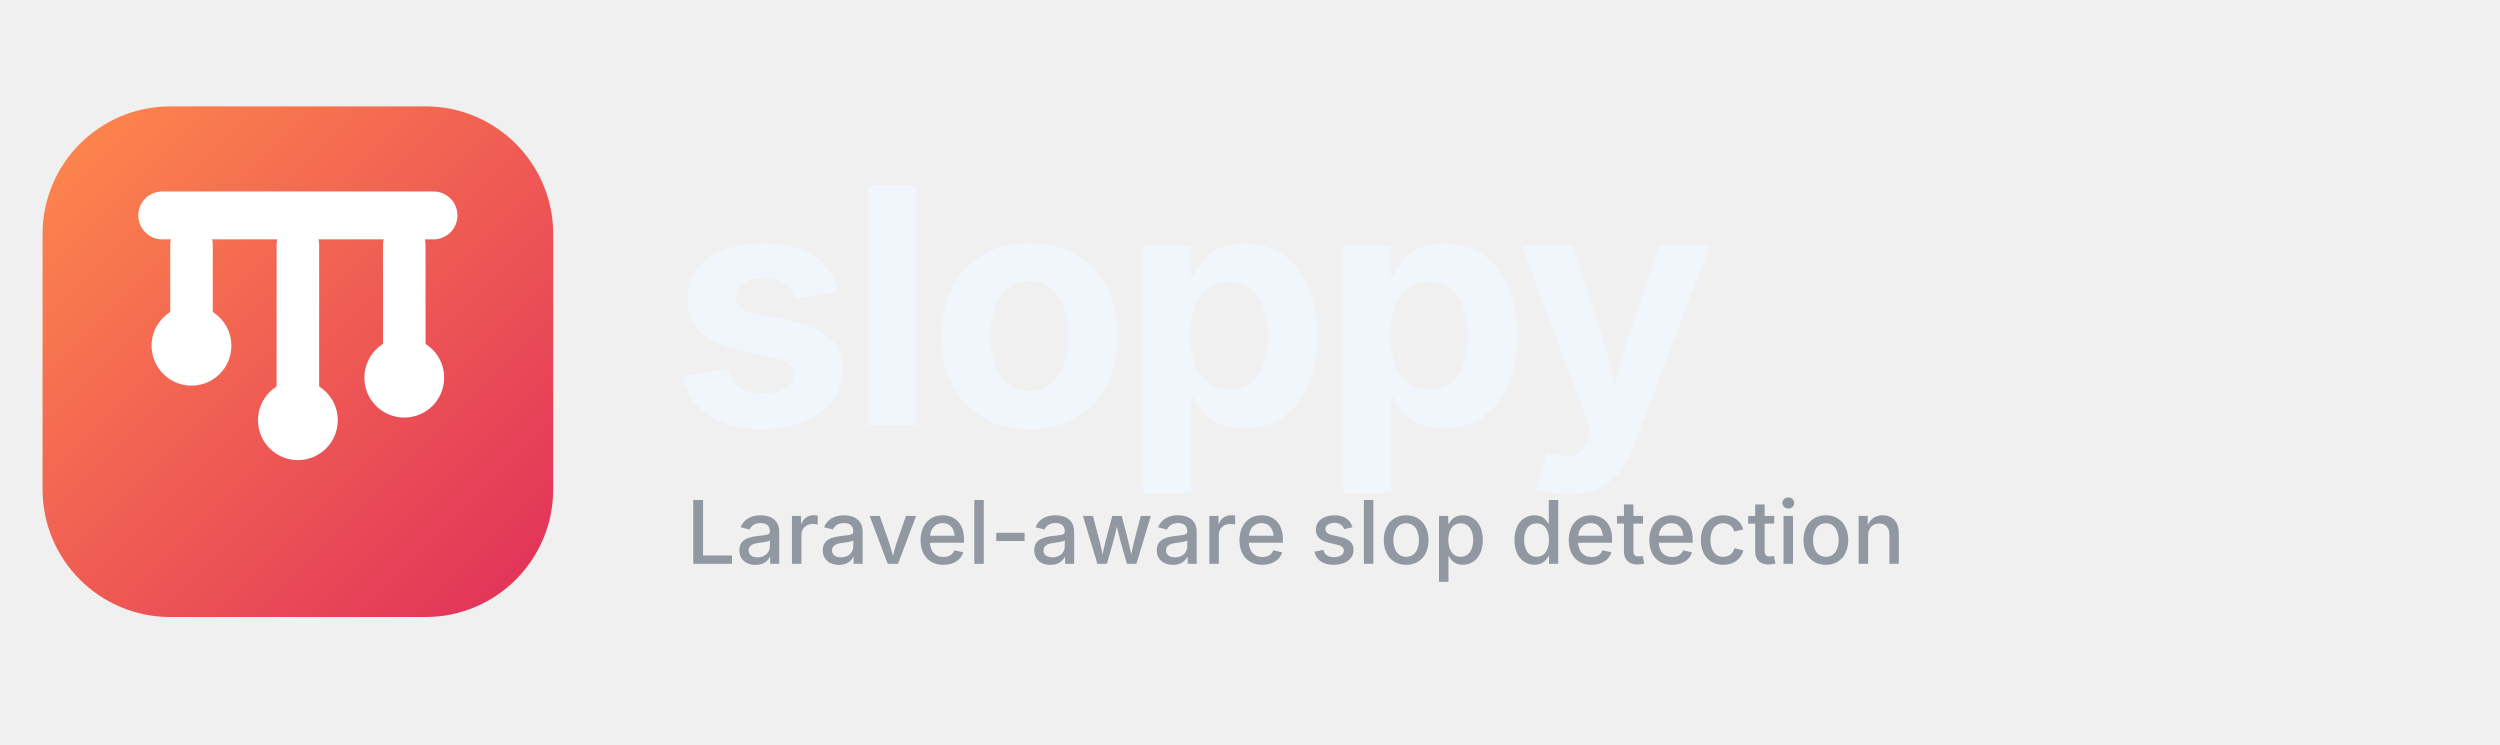
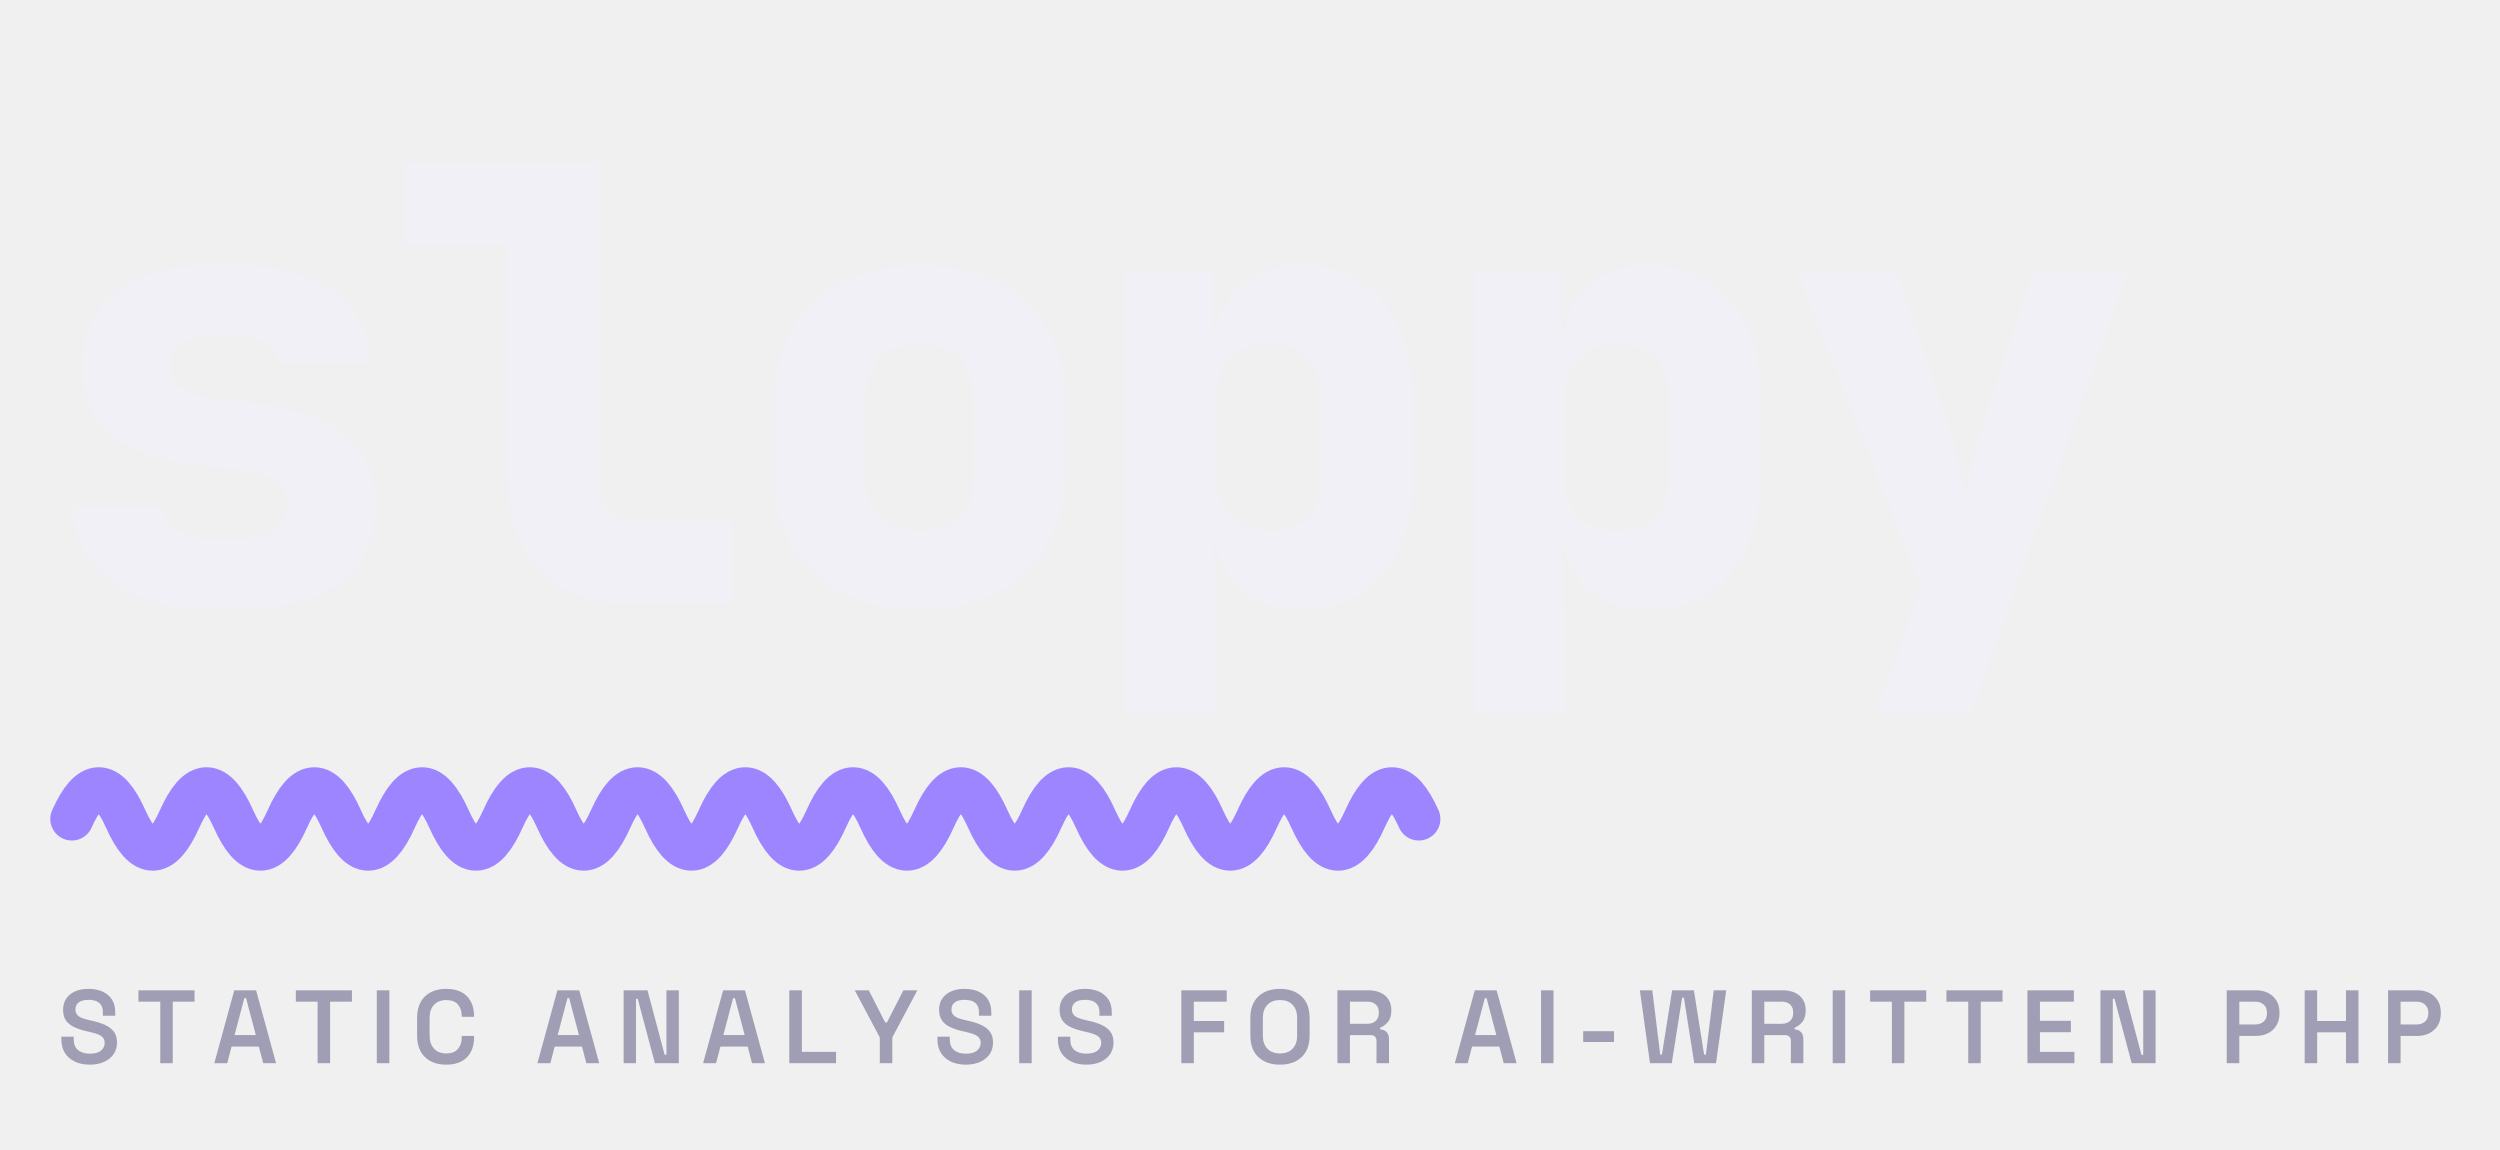
- <svg xmlns="http://www.w3.org/2000/svg" width="470" height="140" viewBox="0 0 470 140" font-family="-apple-system, BlinkMacSystemFont, &quot;Segoe UI&quot;, Inter, Roboto, Helvetica, Arial, sans-serif">
-   <defs>
-     <linearGradient id="badge" x1="0" y1="0" x2="1" y2="1">
-       <stop offset="0" stop-color="#ff8a4c" />
-       <stop offset="1" stop-color="#e02f5b" />
-     </linearGradient>
-   </defs>
-   <rect x="8" y="20" width="96" height="96" rx="24" fill="url(#badge)" />
-   <g fill="#ffffff">
-     <rect x="26" y="36" width="60" height="9" rx="4.5" />
-     <rect x="32" y="42" width="8" height="21" rx="4" />
-     <circle cx="36" cy="65" r="7.5" />
-     <rect x="52" y="42" width="8" height="35" rx="4" />
-     <circle cx="56" cy="79" r="7.5" />
-     <rect x="72" y="42" width="8" height="27" rx="4" />
-     <circle cx="76" cy="71" r="7.5" />
-   </g>
-   <text x="126" y="80" font-size="62" font-weight="700" letter-spacing="-1.5" fill="#f0f6fc">sloppy</text>
-   <text x="129" y="106" font-size="16.5" font-weight="500" fill="#9198a1">Laravel-aware slop detection</text>
+ <svg xmlns="http://www.w3.org/2000/svg" width="348" height="160" viewBox="0 0 348 160" fill="none">
+   <path d="M29.27 84.84Q23.56 84.84 19.27 83.03Q14.99 81.23 12.59 78.04Q10.2 74.84 10.2 70.56H22.8Q22.8 72.58 24.61 73.79Q26.41 75.01 29.27 75.01H32.96Q36.41 75.01 38.21 73.75Q40.02 72.49 40.02 70.22Q40.02 68.12 38.42 66.99Q36.83 65.86 33.47 65.44L28.09 64.76Q19.44 63.67 15.49 60.56Q11.54 57.46 11.54 51.07Q11.54 44.35 16.16 40.66Q20.78 36.96 29.69 36.96H32.88Q41.36 36.96 46.4 40.66Q51.44 44.35 51.44 50.57H38.84Q38.84 48.89 37.21 47.84Q35.57 46.79 32.88 46.79H29.69Q26.58 46.79 25.15 47.84Q23.72 48.89 23.72 50.99Q23.72 52.92 25.03 53.93Q26.33 54.94 29.18 55.36L34.98 56.11Q43.72 57.2 47.96 60.48Q52.2 63.76 52.2 70.22Q52.2 77.28 47.33 81.06Q42.46 84.84 32.96 84.84ZM87.16 84.0Q82.29 84.0 78.59 81.94Q74.9 79.88 72.84 76.19Q70.78 72.49 70.78 67.62V34.02H56.5V22.68H83.38V67.62Q83.38 69.89 84.77 71.27Q86.15 72.66 88.42 72.66H101.86V84.0ZM128.0 84.84Q121.87 84.84 117.33 82.53Q112.8 80.22 110.32 76.06Q107.84 71.9 107.84 66.36V55.44Q107.84 49.9 110.32 45.74Q112.8 41.58 117.33 39.27Q121.87 36.96 128.0 36.96Q134.22 36.96 138.71 39.27Q143.2 41.58 145.68 45.74Q148.16 49.9 148.16 55.44V66.36Q148.16 71.9 145.68 76.06Q143.2 80.22 138.71 82.53Q134.22 84.84 128.0 84.84ZM128.0 73.92Q131.7 73.92 133.63 71.95Q135.56 69.97 135.56 66.36V55.44Q135.56 51.74 133.63 49.81Q131.7 47.88 128.0 47.88Q124.39 47.88 122.41 49.81Q120.44 51.74 120.44 55.44V66.36Q120.44 69.97 122.41 71.95Q124.39 73.92 128.0 73.92ZM156.74 99.12V37.8H168.92V46.62H171.86L168.92 49.56Q168.92 43.6 172.2 40.28Q175.48 36.96 181.19 36.96Q188.16 36.96 192.36 41.87Q196.56 46.79 196.56 55.02V66.78Q196.56 72.24 194.67 76.31Q192.78 80.39 189.34 82.61Q185.89 84.84 181.19 84.84Q175.48 84.84 172.2 81.52Q168.92 78.2 168.92 72.24L171.86 75.18H168.92L169.34 86.52V99.12ZM176.65 73.92Q180.18 73.92 182.07 71.95Q183.96 69.97 183.96 66.36V55.44Q183.96 51.74 182.07 49.81Q180.18 47.88 176.65 47.88Q173.21 47.88 171.28 49.85Q169.34 51.83 169.34 55.44V66.36Q169.34 69.97 171.28 71.95Q173.21 73.92 176.65 73.92ZM205.14 99.12V37.8H217.32V46.62H220.26L217.32 49.56Q217.32 43.6 220.6 40.28Q223.88 36.96 229.59 36.96Q236.56 36.96 240.76 41.87Q244.96 46.79 244.96 55.02V66.78Q244.96 72.24 243.07 76.31Q241.18 80.39 237.74 82.61Q234.29 84.84 229.59 84.84Q223.88 84.84 220.6 81.52Q217.32 78.2 217.32 72.24L220.26 75.18H217.32L217.74 86.52V99.12ZM225.05 73.92Q228.58 73.92 230.47 71.95Q232.36 69.97 232.36 66.36V55.44Q232.36 51.74 230.47 49.81Q228.58 47.88 225.05 47.88Q221.61 47.88 219.68 49.85Q217.74 51.83 217.74 55.44V66.36Q217.74 69.97 219.68 71.95Q221.61 73.92 225.05 73.92ZM261.19 99.12 267.49 81.73 250.18 37.8H263.88L270.85 57.96Q271.6 60.23 272.4 63.46Q273.2 66.7 273.62 68.71Q274.04 66.7 274.84 63.46Q275.64 60.23 276.39 57.96L283.11 37.8H296.22L274.38 99.12Z" fill="#f1f0f7" />
+   <path d="M10.0 114.0 q3.75 -8.40 7.50 0 q3.75 8.40 7.50 0 q3.75 -8.40 7.50 0 q3.75 8.40 7.50 0 q3.75 -8.40 7.50 0 q3.75 8.40 7.50 0 q3.75 -8.40 7.50 0 q3.75 8.40 7.50 0 q3.75 -8.40 7.50 0 q3.75 8.40 7.50 0 q3.75 -8.40 7.50 0 q3.75 8.40 7.50 0 q3.75 -8.40 7.50 0 q3.75 8.40 7.50 0 q3.75 -8.40 7.50 0 q3.75 8.40 7.50 0 q3.75 -8.40 7.50 0 q3.75 8.40 7.50 0 q3.75 -8.40 7.50 0 q3.75 8.40 7.50 0 q3.75 -8.40 7.50 0 q3.75 8.40 7.50 0 q3.75 -8.40 7.50 0 q3.75 8.40 7.50 0 q3.75 -8.40 7.50 0" stroke="#9d85ff" stroke-width="6" stroke-linecap="round" stroke-linejoin="round" />
+   <path d="M12.5 148.2Q11.34 148.2 10.45 147.79Q9.55 147.37 9.05 146.59Q8.54 145.81 8.54 144.68V144.3H10.26V144.68Q10.26 145.68 10.87 146.18Q11.48 146.67 12.5 146.67Q13.53 146.67 14.05 146.25Q14.57 145.82 14.57 145.16Q14.57 144.71 14.32 144.43Q14.07 144.15 13.6 143.97Q13.13 143.79 12.47 143.64L12.03 143.54Q11.03 143.31 10.3 142.96Q9.57 142.61 9.17 142.04Q8.78 141.47 8.78 140.56Q8.78 139.65 9.22 139Q9.66 138.35 10.45 138Q11.25 137.65 12.32 137.65Q13.39 137.65 14.23 138.01Q15.08 138.38 15.56 139.1Q16.04 139.82 16.04 140.91V141.39H14.32V140.91Q14.32 140.29 14.08 139.91Q13.83 139.53 13.38 139.35Q12.93 139.18 12.32 139.18Q11.42 139.18 10.96 139.53Q10.5 139.89 10.5 140.51Q10.5 140.93 10.71 141.21Q10.92 141.49 11.33 141.67Q11.74 141.85 12.37 141.99L12.81 142.09Q13.84 142.31 14.62 142.67Q15.4 143.02 15.85 143.61Q16.29 144.19 16.29 145.11Q16.29 146.03 15.82 146.73Q15.36 147.42 14.5 147.81Q13.65 148.2 12.5 148.2ZM22.31 148.0V139.43H19.27V137.85H27.08V139.43H24.05V148.0ZM29.83 148.0 32.61 137.85H35.65L38.43 148.0H36.64L36.03 145.69H32.23L31.63 148.0ZM32.65 144.08H35.61L34.25 138.94H34.01ZM44.21 148.0V139.43H41.18V137.85H48.99V139.43H45.95V148.0ZM52.45 148.0V137.85H54.2V148.0ZM62.12 148.2Q60.25 148.2 59.16 147.15Q58.06 146.1 58.06 144.13V141.72Q58.06 139.75 59.16 138.7Q60.25 137.65 62.12 137.65Q63.97 137.65 64.98 138.66Q65.99 139.68 65.99 141.45V141.54H64.27V141.4Q64.27 140.44 63.74 139.82Q63.21 139.21 62.12 139.21Q61.04 139.21 60.42 139.87Q59.8 140.53 59.8 141.69V144.16Q59.8 145.3 60.42 145.97Q61.04 146.64 62.12 146.64Q63.21 146.64 63.74 146.02Q64.27 145.4 64.27 144.45V144.2H65.99V144.4Q65.99 146.17 64.98 147.19Q63.97 148.2 62.12 148.2ZM74.81 148.0 77.59 137.85H80.63L83.41 148.0H81.62L81.01 145.69H77.21L76.61 148.0ZM77.63 144.08H80.59L79.23 138.94H78.99ZM86.81 148.0V137.85H90.13L92.52 146.83H92.77V137.85H94.49V148.0H91.16L88.77 139.02H88.53V148.0ZM97.87 148.0 100.66 137.85H103.7L106.48 148.0H104.68L104.08 145.69H100.28L99.67 148.0ZM100.69 144.08H103.66L102.3 138.94H102.05ZM109.87 148.0V137.85H111.62V146.42H116.38V148.0ZM122.47 148.0V144.41L118.98 137.85H120.93L123.22 142.33H123.46L125.75 137.85H127.7L124.21 144.41V148.0ZM134.44 148.2Q133.28 148.2 132.39 147.79Q131.5 147.37 130.99 146.59Q130.49 145.81 130.49 144.68V144.3H132.21V144.68Q132.21 145.68 132.81 146.18Q133.42 146.67 134.44 146.67Q135.47 146.67 135.99 146.25Q136.51 145.82 136.51 145.16Q136.51 144.71 136.26 144.43Q136.02 144.15 135.55 143.97Q135.08 143.79 134.42 143.64L133.98 143.54Q132.97 143.31 132.24 142.96Q131.51 142.61 131.12 142.04Q130.72 141.47 130.72 140.56Q130.72 139.65 131.16 139Q131.6 138.35 132.4 138Q133.19 137.65 134.27 137.65Q135.34 137.65 136.18 138.01Q137.02 138.38 137.5 139.1Q137.99 139.82 137.99 140.91V141.39H136.27V140.91Q136.27 140.29 136.02 139.91Q135.78 139.53 135.32 139.35Q134.87 139.18 134.27 139.18Q133.36 139.18 132.9 139.53Q132.44 139.89 132.44 140.51Q132.44 140.93 132.65 141.21Q132.86 141.49 133.27 141.67Q133.69 141.85 134.31 141.99L134.75 142.09Q135.79 142.31 136.57 142.67Q137.35 143.02 137.79 143.61Q138.23 144.19 138.23 145.11Q138.23 146.03 137.77 146.73Q137.3 147.42 136.45 147.81Q135.6 148.2 134.44 148.2ZM141.87 148.0V137.85H143.61V148.0ZM151.21 148.2Q150.05 148.2 149.16 147.79Q148.27 147.37 147.76 146.59Q147.26 145.81 147.26 144.68V144.3H148.98V144.68Q148.98 145.68 149.58 146.18Q150.19 146.67 151.21 146.67Q152.25 146.67 152.77 146.25Q153.29 145.82 153.29 145.16Q153.29 144.71 153.04 144.43Q152.79 144.15 152.32 143.97Q151.85 143.79 151.19 143.64L150.75 143.54Q149.74 143.31 149.01 142.96Q148.28 142.61 147.89 142.04Q147.49 141.47 147.49 140.56Q147.49 139.65 147.93 139Q148.37 138.35 149.17 138Q149.96 137.65 151.04 137.65Q152.11 137.65 152.95 138.01Q153.79 138.38 154.27 139.1Q154.76 139.82 154.76 140.91V141.39H153.04V140.91Q153.04 140.29 152.79 139.91Q152.55 139.53 152.1 139.35Q151.65 139.18 151.04 139.18Q150.13 139.18 149.67 139.53Q149.21 139.89 149.21 140.51Q149.21 140.93 149.42 141.21Q149.63 141.49 150.05 141.67Q150.46 141.85 151.08 141.99L151.52 142.09Q152.56 142.31 153.34 142.67Q154.12 143.02 154.56 143.61Q155 144.19 155 145.11Q155 146.03 154.54 146.73Q154.07 147.42 153.22 147.81Q152.37 148.2 151.21 148.2ZM164.44 148.0V137.85H170.76V139.43H166.18V142.12H170.4V143.7H166.18V148.0ZM178.17 148.2Q176.28 148.2 175.17 147.15Q174.05 146.1 174.05 144.13V141.72Q174.05 139.75 175.17 138.7Q176.28 137.65 178.17 137.65Q180.07 137.65 181.18 138.7Q182.3 139.75 182.3 141.72V144.13Q182.3 146.1 181.18 147.15Q180.07 148.2 178.17 148.2ZM178.17 146.64Q179.31 146.64 179.93 145.98Q180.56 145.32 180.56 144.18V141.67Q180.56 140.53 179.93 139.87Q179.31 139.21 178.17 139.21Q177.06 139.21 176.42 139.87Q175.79 140.53 175.79 141.67V144.18Q175.79 145.32 176.42 145.98Q177.06 146.64 178.17 146.64ZM186.17 148.0V137.85H190.5Q191.45 137.85 192.17 138.18Q192.88 138.51 193.27 139.12Q193.67 139.73 193.67 140.56V140.73Q193.67 141.66 193.22 142.23Q192.78 142.8 192.13 143.05V143.29Q192.7 143.32 193.03 143.68Q193.35 144.04 193.35 144.66V148.0H191.61V144.9Q191.61 144.53 191.41 144.31Q191.22 144.09 190.78 144.09H187.91V148.0ZM187.91 142.51H190.32Q191.08 142.51 191.5 142.11Q191.93 141.71 191.93 141.04V140.9Q191.93 140.23 191.51 139.83Q191.09 139.43 190.32 139.43H187.91ZM202.51 148.0 205.29 137.85H208.33L211.11 148.0H209.32L208.71 145.69H204.91L204.3 148.0ZM205.33 144.08H208.29L206.93 138.94H206.69ZM214.51 148.0V137.85H216.25V148.0ZM220.38 145.05V143.54H224.67V145.05ZM229.68 148.0 228.27 137.85H230L231.1 146.8H231.34L232.76 137.85H235.79L237.21 146.8H237.46L238.55 137.85H240.29L238.87 148.0H235.84L234.4 138.88H234.15L232.71 148.0ZM243.85 148.0V137.85H248.18Q249.13 137.85 249.85 138.18Q250.56 138.51 250.95 139.12Q251.35 139.73 251.35 140.56V140.73Q251.35 141.66 250.9 142.23Q250.46 142.8 249.81 143.05V143.29Q250.38 143.32 250.71 143.68Q251.03 144.04 251.03 144.66V148.0H249.29V144.9Q249.29 144.53 249.09 144.31Q248.9 144.09 248.47 144.09H245.59V148.0ZM245.59 142.51H248Q248.76 142.51 249.18 142.11Q249.61 141.71 249.61 141.04V140.9Q249.61 140.23 249.19 139.83Q248.77 139.43 248 139.43H245.59ZM255.11 148.0V137.85H256.85V148.0ZM263.35 148.0V139.43H260.32V137.85H268.13V139.43H265.09V148.0ZM273.98 148.0V139.43H270.94V137.85H278.75V139.43H275.72V148.0ZM282.22 148.0V137.85H288.68V139.43H283.96V142.1H288.27V143.68H283.96V146.42H288.76V148.0ZM292.38 148.0V137.85H295.71L298.09 146.83H298.34V137.85H300.06V148.0H296.73L294.34 139.02H294.1V148.0ZM309.96 148.0V137.85H314.07Q315.01 137.85 315.74 138.23Q316.47 138.6 316.89 139.29Q317.3 139.97 317.3 140.92V141.12Q317.3 142.06 316.87 142.75Q316.45 143.45 315.72 143.82Q314.99 144.2 314.07 144.2H311.71V148.0ZM311.71 142.61H313.89Q314.65 142.61 315.1 142.21Q315.56 141.8 315.56 141.1V140.95Q315.56 140.24 315.11 139.84Q314.65 139.43 313.89 139.43H311.71ZM320.81 148.0V137.85H322.55V142.12H326.56V137.85H328.3V148.0H326.56V143.7H322.55V148.0ZM332.42 148.0V137.85H336.52Q337.47 137.85 338.2 138.23Q338.93 138.6 339.34 139.29Q339.76 139.97 339.76 140.92V141.12Q339.76 142.06 339.33 142.75Q338.9 143.45 338.17 143.82Q337.44 144.2 336.52 144.2H334.16V148.0ZM334.16 142.61H336.35Q337.1 142.61 337.56 142.21Q338.02 141.8 338.02 141.1V140.95Q338.02 140.24 337.56 139.84Q337.11 139.43 336.35 139.43H334.16Z" fill="#a09eb4" />
</svg>
